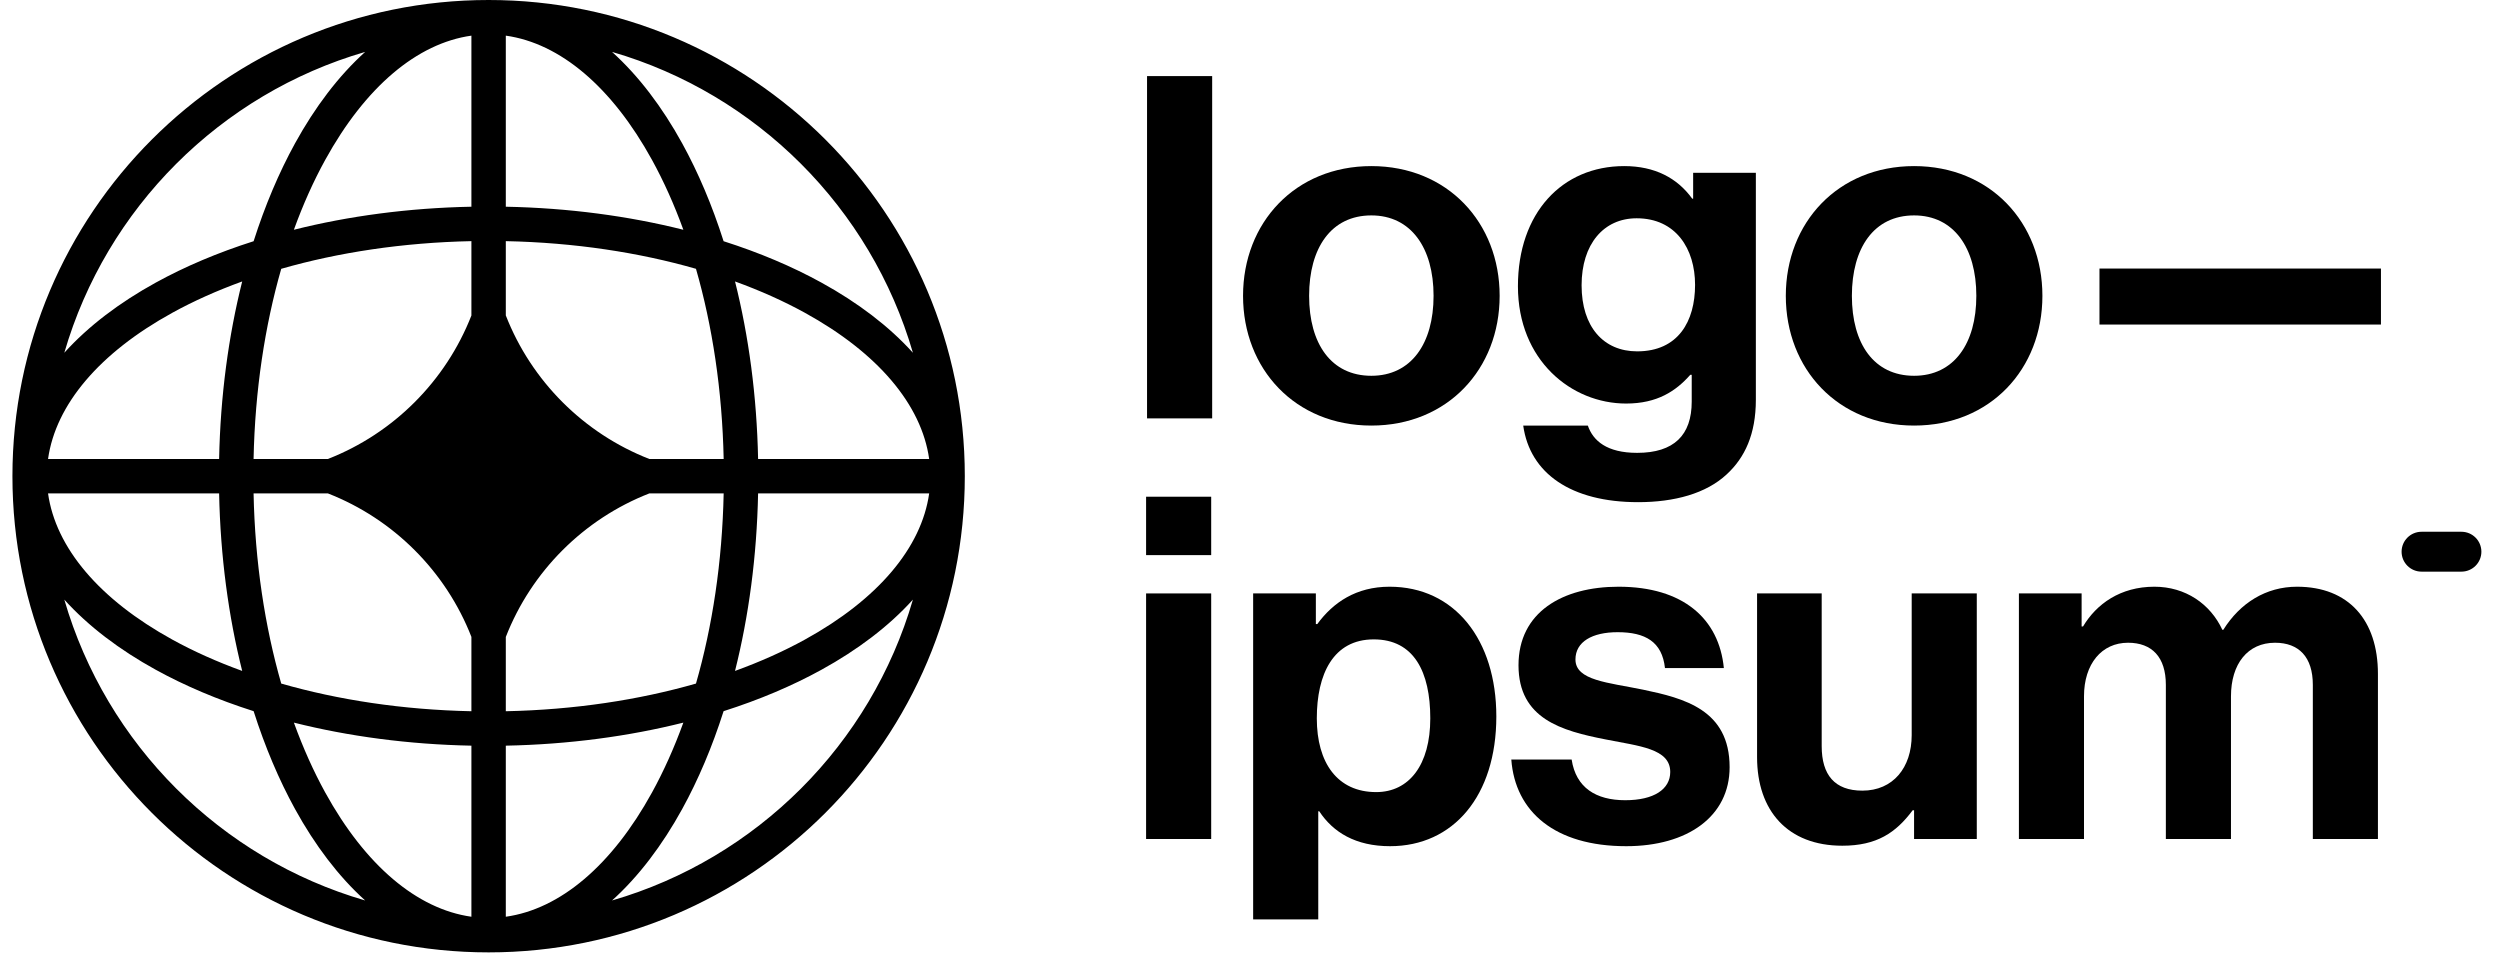
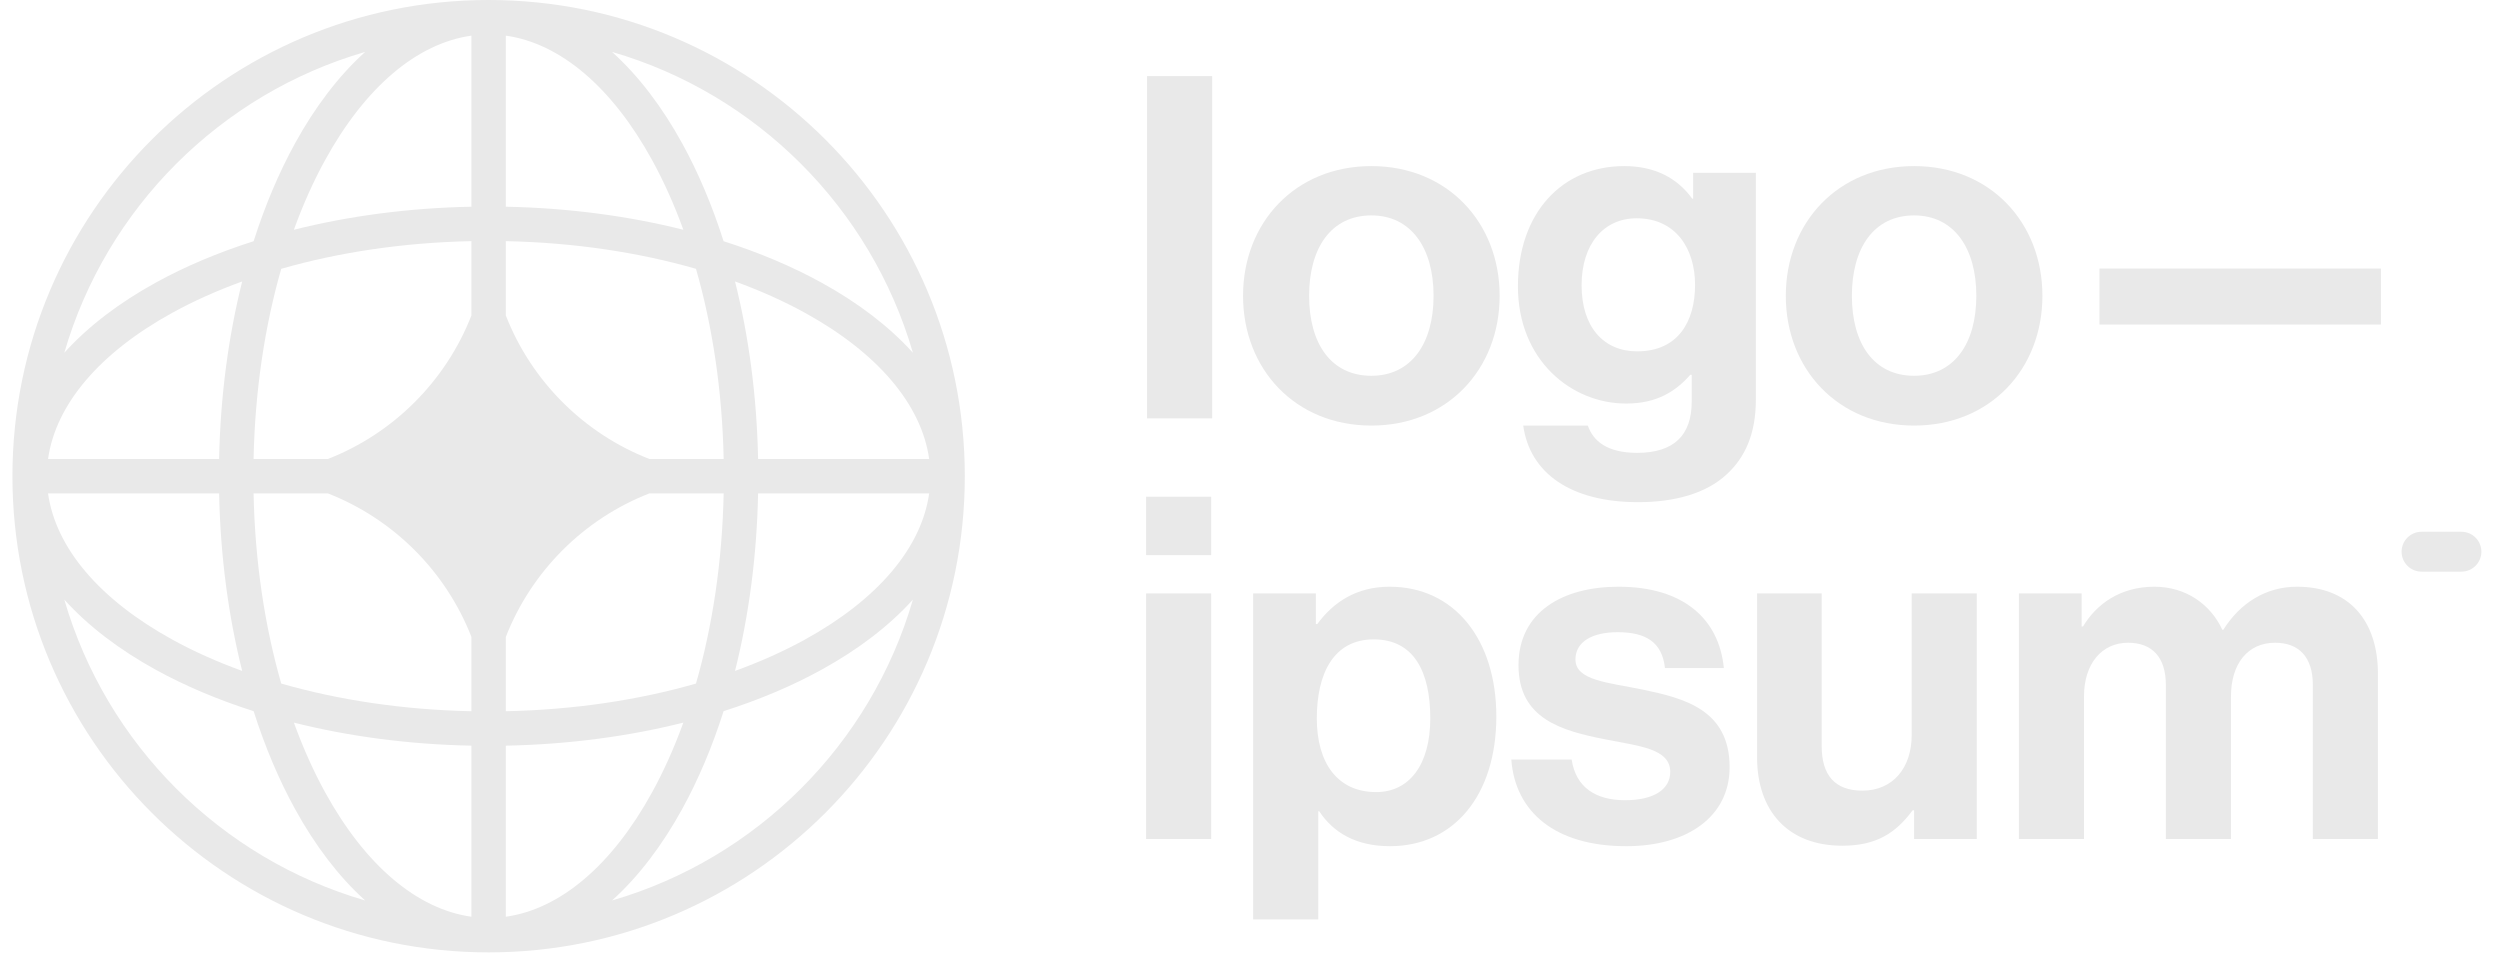
<svg xmlns="http://www.w3.org/2000/svg" id="logo-77" width="105" height="40" viewBox="0 0 105 40" fill="none">
-   <path class="ccustom" d="M48.136 35.238H50.87V24.924H48.136V35.238ZM48.136 23.315H50.87V20.862H48.136V23.315Z" fill="black" />
-   <path class="ccustom" d="M52.632 38.616H55.367V34.072H55.407C55.99 34.957 56.935 35.54 58.383 35.54C61.037 35.54 62.846 33.429 62.846 30.091C62.846 26.874 61.097 24.642 58.362 24.642C56.955 24.642 55.99 25.306 55.327 26.21H55.266V24.924H52.632V38.616ZM57.8 33.268C56.171 33.268 55.306 32.041 55.306 30.171C55.306 28.322 55.99 26.854 57.699 26.854C59.388 26.854 60.072 28.221 60.072 30.171C60.072 32.122 59.187 33.268 57.8 33.268Z" fill="black" />
-   <path class="ccustom" d="M68.301 35.54C70.874 35.54 72.644 34.293 72.644 32.222C72.644 29.809 70.734 29.327 69.004 28.965C67.537 28.663 66.169 28.583 66.169 27.698C66.169 26.954 66.873 26.552 67.939 26.552C69.105 26.552 69.809 26.954 69.929 28.06H72.402C72.201 25.989 70.693 24.642 67.979 24.642C65.627 24.642 63.777 25.708 63.777 27.94C63.777 30.192 65.586 30.694 67.436 31.056C68.844 31.337 70.15 31.438 70.15 32.423C70.15 33.147 69.467 33.609 68.26 33.609C67.034 33.609 66.189 33.087 66.009 31.901H63.475C63.636 34.092 65.305 35.54 68.301 35.54Z" fill="black" />
-   <path class="ccustom" d="M83.025 35.238V24.924H80.291V30.875C80.291 32.242 79.507 33.207 78.22 33.207C77.054 33.207 76.511 32.544 76.511 31.337V24.924H73.797V31.8C73.797 34.052 75.083 35.52 77.376 35.52C78.823 35.52 79.627 34.977 80.331 34.032H80.391V35.238H83.025Z" fill="black" />
-   <path class="ccustom" d="M84.794 35.238H87.528V29.247C87.528 27.879 88.272 26.995 89.378 26.995C90.383 26.995 90.966 27.598 90.966 28.764V35.238H93.701V29.247C93.701 27.879 94.405 26.995 95.551 26.995C96.556 26.995 97.139 27.598 97.139 28.764V35.238H99.873V28.302C99.873 26.05 98.647 24.642 96.475 24.642C95.169 24.642 94.083 25.326 93.379 26.452H93.339C92.836 25.366 91.791 24.642 90.484 24.642C89.056 24.642 88.051 25.366 87.488 26.311H87.428V24.924H84.794V35.238Z" fill="black" />
-   <path class="ccustom" d="M48.176 17.572H50.911V3.196H48.176V17.572Z" fill="black" />
-   <path class="ccustom" d="M57.597 17.874C60.794 17.874 62.985 15.501 62.985 12.425C62.985 9.349 60.794 6.976 57.597 6.976C54.4 6.976 52.208 9.349 52.208 12.425C52.208 15.501 54.4 17.874 57.597 17.874ZM57.597 15.783C55.908 15.783 54.983 14.435 54.983 12.425C54.983 10.414 55.908 9.047 57.597 9.047C59.265 9.047 60.21 10.414 60.21 12.425C60.21 14.435 59.265 15.783 57.597 15.783Z" fill="black" />
-   <path class="ccustom" d="M68.8 21.091C70.328 21.091 71.655 20.729 72.52 19.924C73.284 19.221 73.746 18.235 73.746 16.788V7.258H71.112V8.343H71.072C70.449 7.479 69.504 6.976 68.217 6.976C65.603 6.976 63.753 8.947 63.753 12.023C63.753 15.139 66.005 16.949 68.297 16.949C69.604 16.949 70.388 16.426 70.992 15.742H71.052V16.868C71.052 18.276 70.308 19.02 68.76 19.02C67.493 19.02 66.91 18.517 66.689 17.874H63.975C64.256 19.884 65.985 21.091 68.8 21.091ZM68.76 14.757C67.352 14.757 66.427 13.732 66.427 11.983C66.427 10.254 67.352 9.168 68.74 9.168C70.388 9.168 71.193 10.454 71.193 11.963C71.193 13.491 70.489 14.757 68.76 14.757Z" fill="black" />
-   <path class="ccustom" d="M80.392 17.874C83.589 17.874 85.781 15.501 85.781 12.425C85.781 9.349 83.589 6.976 80.392 6.976C77.196 6.976 75.004 9.349 75.004 12.425C75.004 15.501 77.196 17.874 80.392 17.874ZM80.392 15.783C78.704 15.783 77.779 14.435 77.779 12.425C77.779 10.414 78.704 9.047 80.392 9.047C82.061 9.047 83.006 10.414 83.006 12.425C83.006 14.435 82.061 15.783 80.392 15.783Z" fill="black" />
-   <path class="ccustom" d="M88.178 13.631H100V11.279H88.178V13.631Z" fill="black" />
-   <path class="ccustom" d="M100.867 23.172C100.867 22.709 101.242 22.334 101.705 22.334H103.38C103.843 22.334 104.218 22.709 104.218 23.172C104.218 23.634 103.843 24.009 103.38 24.009H101.705C101.242 24.009 100.867 23.634 100.867 23.172Z" fill="black" />
-   <path class="ccustom" fill-rule="evenodd" clip-rule="evenodd" d="M20.522 0C31.567 0 40.522 8.954 40.522 20C40.522 31.046 31.567 40 20.522 40C9.476 40 0.522 31.046 0.522 20C0.522 8.954 9.476 0 20.522 0ZM19.799 1.497C17.517 1.818 15.345 3.651 13.658 6.717C13.169 7.607 12.727 8.589 12.343 9.65C14.636 9.074 17.155 8.734 19.799 8.682V1.497ZM10.652 10.131C11.131 8.63 11.716 7.248 12.391 6.021C13.227 4.501 14.219 3.188 15.337 2.18C9.258 3.945 4.467 8.737 2.701 14.816C3.71 13.698 5.022 12.706 6.542 11.87C7.77 11.194 9.151 10.609 10.652 10.131ZM10.172 11.821C9.596 14.114 9.256 16.633 9.203 19.277H2.018C2.339 16.995 4.173 14.823 7.239 13.136C8.128 12.647 9.111 12.206 10.172 11.821ZM10.65 19.277C10.709 16.392 11.125 13.683 11.812 11.29C14.205 10.603 16.914 10.188 19.799 10.128V13.251C18.722 16.006 16.527 18.201 13.772 19.277H10.65ZM9.203 20.723H2.018C2.339 23.005 4.173 25.177 7.239 26.864C8.128 27.353 9.111 27.794 10.172 28.179C9.596 25.886 9.256 23.367 9.203 20.723ZM11.812 28.71C11.125 26.317 10.709 23.608 10.65 20.723H13.772C16.527 21.799 18.723 23.994 19.799 26.749V29.872C16.914 29.812 14.205 29.397 11.812 28.71ZM10.652 29.869C9.151 29.391 7.77 28.806 6.542 28.13C5.022 27.294 3.71 26.302 2.701 25.184C4.467 31.263 9.258 36.055 15.337 37.82C14.219 36.812 13.227 35.499 12.391 33.979C11.716 32.752 11.131 31.37 10.652 29.869ZM19.799 38.503C17.517 38.182 15.345 36.349 13.658 33.283C13.169 32.393 12.727 31.41 12.343 30.35C14.636 30.926 17.155 31.266 19.799 31.318V38.503ZM25.706 37.82C26.824 36.812 27.816 35.499 28.652 33.979C29.327 32.752 29.913 31.37 30.391 29.869C31.892 29.391 33.273 28.806 34.501 28.13C36.021 27.294 37.334 26.302 38.342 25.184C36.576 31.263 31.785 36.055 25.706 37.82ZM28.701 30.35C28.316 31.41 27.874 32.393 27.385 33.283C25.699 36.349 23.526 38.182 21.244 38.503V31.318C23.888 31.266 26.407 30.926 28.701 30.35ZM30.871 28.179C31.932 27.794 32.915 27.353 33.804 26.864C36.87 25.177 38.704 23.005 39.025 20.723H31.84C31.787 23.367 31.447 25.886 30.871 28.179ZM30.394 20.723C30.334 23.608 29.919 26.317 29.231 28.71C26.838 29.397 24.13 29.812 21.244 29.872V26.752C22.32 23.995 24.516 21.799 27.272 20.723H30.394ZM31.84 19.277H39.025C38.704 16.995 36.87 14.823 33.804 13.136C32.915 12.647 31.932 12.206 30.871 11.821C31.447 14.114 31.787 16.633 31.84 19.277ZM29.231 11.29C29.919 13.683 30.334 16.392 30.394 19.277H27.272C24.516 18.201 22.32 16.005 21.244 13.248V10.128C24.13 10.188 26.838 10.603 29.231 11.29ZM30.391 10.131C31.892 10.609 33.273 11.194 34.501 11.87C36.021 12.706 37.334 13.698 38.342 14.816C36.576 8.737 31.785 3.945 25.706 2.18C26.824 3.188 27.816 4.501 28.652 6.021C29.327 7.248 29.913 8.63 30.391 10.131ZM21.244 1.497C23.526 1.818 25.699 3.651 27.385 6.717C27.874 7.607 28.316 8.589 28.701 9.65C26.407 9.074 23.888 8.734 21.244 8.682V1.497Z" fill="black" />
+   <path class="ccustom" d="M48.136 35.238H50.87V24.924H48.136V35.238ZM48.136 23.315H50.87V20.862H48.136V23.315Z" fill="#e9e9e9" />
+   <path class="ccustom" d="M52.632 38.616H55.367V34.072H55.407C55.99 34.957 56.935 35.54 58.383 35.54C61.037 35.54 62.846 33.429 62.846 30.091C62.846 26.874 61.097 24.642 58.362 24.642C56.955 24.642 55.99 25.306 55.327 26.21H55.266V24.924H52.632V38.616ZM57.8 33.268C56.171 33.268 55.306 32.041 55.306 30.171C55.306 28.322 55.99 26.854 57.699 26.854C59.388 26.854 60.072 28.221 60.072 30.171C60.072 32.122 59.187 33.268 57.8 33.268Z" fill="#e9e9e9" />
+   <path class="ccustom" d="M68.301 35.54C70.874 35.54 72.644 34.293 72.644 32.222C72.644 29.809 70.734 29.327 69.004 28.965C67.537 28.663 66.169 28.583 66.169 27.698C66.169 26.954 66.873 26.552 67.939 26.552C69.105 26.552 69.809 26.954 69.929 28.06H72.402C72.201 25.989 70.693 24.642 67.979 24.642C65.627 24.642 63.777 25.708 63.777 27.94C63.777 30.192 65.586 30.694 67.436 31.056C68.844 31.337 70.15 31.438 70.15 32.423C70.15 33.147 69.467 33.609 68.26 33.609C67.034 33.609 66.189 33.087 66.009 31.901H63.475C63.636 34.092 65.305 35.54 68.301 35.54Z" fill="#e9e9e9" />
+   <path class="ccustom" d="M83.025 35.238V24.924H80.291V30.875C80.291 32.242 79.507 33.207 78.22 33.207C77.054 33.207 76.511 32.544 76.511 31.337V24.924H73.797V31.8C73.797 34.052 75.083 35.52 77.376 35.52C78.823 35.52 79.627 34.977 80.331 34.032H80.391V35.238H83.025Z" fill="#e9e9e9" />
+   <path class="ccustom" d="M84.794 35.238H87.528V29.247C87.528 27.879 88.272 26.995 89.378 26.995C90.383 26.995 90.966 27.598 90.966 28.764V35.238H93.701V29.247C93.701 27.879 94.405 26.995 95.551 26.995C96.556 26.995 97.139 27.598 97.139 28.764V35.238H99.873V28.302C99.873 26.05 98.647 24.642 96.475 24.642C95.169 24.642 94.083 25.326 93.379 26.452H93.339C92.836 25.366 91.791 24.642 90.484 24.642C89.056 24.642 88.051 25.366 87.488 26.311H87.428V24.924H84.794V35.238Z" fill="#e9e9e9" />
+   <path class="ccustom" d="M48.176 17.572H50.911V3.196H48.176V17.572Z" fill="#e9e9e9" />
+   <path class="ccustom" d="M57.597 17.874C60.794 17.874 62.985 15.501 62.985 12.425C62.985 9.349 60.794 6.976 57.597 6.976C54.4 6.976 52.208 9.349 52.208 12.425C52.208 15.501 54.4 17.874 57.597 17.874ZM57.597 15.783C55.908 15.783 54.983 14.435 54.983 12.425C54.983 10.414 55.908 9.047 57.597 9.047C59.265 9.047 60.21 10.414 60.21 12.425C60.21 14.435 59.265 15.783 57.597 15.783Z" fill="#e9e9e9" />
+   <path class="ccustom" d="M68.8 21.091C70.328 21.091 71.655 20.729 72.52 19.924C73.284 19.221 73.746 18.235 73.746 16.788V7.258H71.112V8.343H71.072C70.449 7.479 69.504 6.976 68.217 6.976C65.603 6.976 63.753 8.947 63.753 12.023C63.753 15.139 66.005 16.949 68.297 16.949C69.604 16.949 70.388 16.426 70.992 15.742H71.052V16.868C71.052 18.276 70.308 19.02 68.76 19.02C67.493 19.02 66.91 18.517 66.689 17.874H63.975C64.256 19.884 65.985 21.091 68.8 21.091ZM68.76 14.757C67.352 14.757 66.427 13.732 66.427 11.983C66.427 10.254 67.352 9.168 68.74 9.168C70.388 9.168 71.193 10.454 71.193 11.963C71.193 13.491 70.489 14.757 68.76 14.757Z" fill="#e9e9e9" />
+   <path class="ccustom" d="M80.392 17.874C83.589 17.874 85.781 15.501 85.781 12.425C85.781 9.349 83.589 6.976 80.392 6.976C77.196 6.976 75.004 9.349 75.004 12.425C75.004 15.501 77.196 17.874 80.392 17.874ZM80.392 15.783C78.704 15.783 77.779 14.435 77.779 12.425C77.779 10.414 78.704 9.047 80.392 9.047C82.061 9.047 83.006 10.414 83.006 12.425C83.006 14.435 82.061 15.783 80.392 15.783Z" fill="#e9e9e9" />
+   <path class="ccustom" d="M88.178 13.631H100V11.279H88.178V13.631Z" fill="#e9e9e9" />
+   <path class="ccustom" d="M100.867 23.172C100.867 22.709 101.242 22.334 101.705 22.334H103.38C103.843 22.334 104.218 22.709 104.218 23.172C104.218 23.634 103.843 24.009 103.38 24.009H101.705C101.242 24.009 100.867 23.634 100.867 23.172Z" fill="#e9e9e9" />
+   <path class="ccustom" fill-rule="evenodd" clip-rule="evenodd" d="M20.522 0C31.567 0 40.522 8.954 40.522 20C40.522 31.046 31.567 40 20.522 40C9.476 40 0.522 31.046 0.522 20C0.522 8.954 9.476 0 20.522 0ZM19.799 1.497C17.517 1.818 15.345 3.651 13.658 6.717C13.169 7.607 12.727 8.589 12.343 9.65C14.636 9.074 17.155 8.734 19.799 8.682V1.497ZM10.652 10.131C11.131 8.63 11.716 7.248 12.391 6.021C13.227 4.501 14.219 3.188 15.337 2.18C9.258 3.945 4.467 8.737 2.701 14.816C3.71 13.698 5.022 12.706 6.542 11.87C7.77 11.194 9.151 10.609 10.652 10.131ZM10.172 11.821C9.596 14.114 9.256 16.633 9.203 19.277H2.018C2.339 16.995 4.173 14.823 7.239 13.136C8.128 12.647 9.111 12.206 10.172 11.821ZM10.65 19.277C10.709 16.392 11.125 13.683 11.812 11.29C14.205 10.603 16.914 10.188 19.799 10.128V13.251C18.722 16.006 16.527 18.201 13.772 19.277H10.65ZM9.203 20.723H2.018C2.339 23.005 4.173 25.177 7.239 26.864C8.128 27.353 9.111 27.794 10.172 28.179C9.596 25.886 9.256 23.367 9.203 20.723ZM11.812 28.71C11.125 26.317 10.709 23.608 10.65 20.723H13.772C16.527 21.799 18.723 23.994 19.799 26.749V29.872C16.914 29.812 14.205 29.397 11.812 28.71ZM10.652 29.869C9.151 29.391 7.77 28.806 6.542 28.13C5.022 27.294 3.71 26.302 2.701 25.184C4.467 31.263 9.258 36.055 15.337 37.82C14.219 36.812 13.227 35.499 12.391 33.979C11.716 32.752 11.131 31.37 10.652 29.869ZM19.799 38.503C17.517 38.182 15.345 36.349 13.658 33.283C13.169 32.393 12.727 31.41 12.343 30.35C14.636 30.926 17.155 31.266 19.799 31.318V38.503ZM25.706 37.82C26.824 36.812 27.816 35.499 28.652 33.979C29.327 32.752 29.913 31.37 30.391 29.869C31.892 29.391 33.273 28.806 34.501 28.13C36.021 27.294 37.334 26.302 38.342 25.184C36.576 31.263 31.785 36.055 25.706 37.82ZM28.701 30.35C28.316 31.41 27.874 32.393 27.385 33.283C25.699 36.349 23.526 38.182 21.244 38.503V31.318C23.888 31.266 26.407 30.926 28.701 30.35ZM30.871 28.179C31.932 27.794 32.915 27.353 33.804 26.864C36.87 25.177 38.704 23.005 39.025 20.723H31.84C31.787 23.367 31.447 25.886 30.871 28.179ZM30.394 20.723C30.334 23.608 29.919 26.317 29.231 28.71C26.838 29.397 24.13 29.812 21.244 29.872V26.752C22.32 23.995 24.516 21.799 27.272 20.723H30.394ZM31.84 19.277H39.025C38.704 16.995 36.87 14.823 33.804 13.136C32.915 12.647 31.932 12.206 30.871 11.821C31.447 14.114 31.787 16.633 31.84 19.277ZM29.231 11.29C29.919 13.683 30.334 16.392 30.394 19.277H27.272C24.516 18.201 22.32 16.005 21.244 13.248V10.128C24.13 10.188 26.838 10.603 29.231 11.29ZM30.391 10.131C31.892 10.609 33.273 11.194 34.501 11.87C36.021 12.706 37.334 13.698 38.342 14.816C36.576 8.737 31.785 3.945 25.706 2.18C26.824 3.188 27.816 4.501 28.652 6.021C29.327 7.248 29.913 8.63 30.391 10.131ZM21.244 1.497C23.526 1.818 25.699 3.651 27.385 6.717C27.874 7.607 28.316 8.589 28.701 9.65C26.407 9.074 23.888 8.734 21.244 8.682V1.497Z" fill="#e9e9e9" />
</svg>
